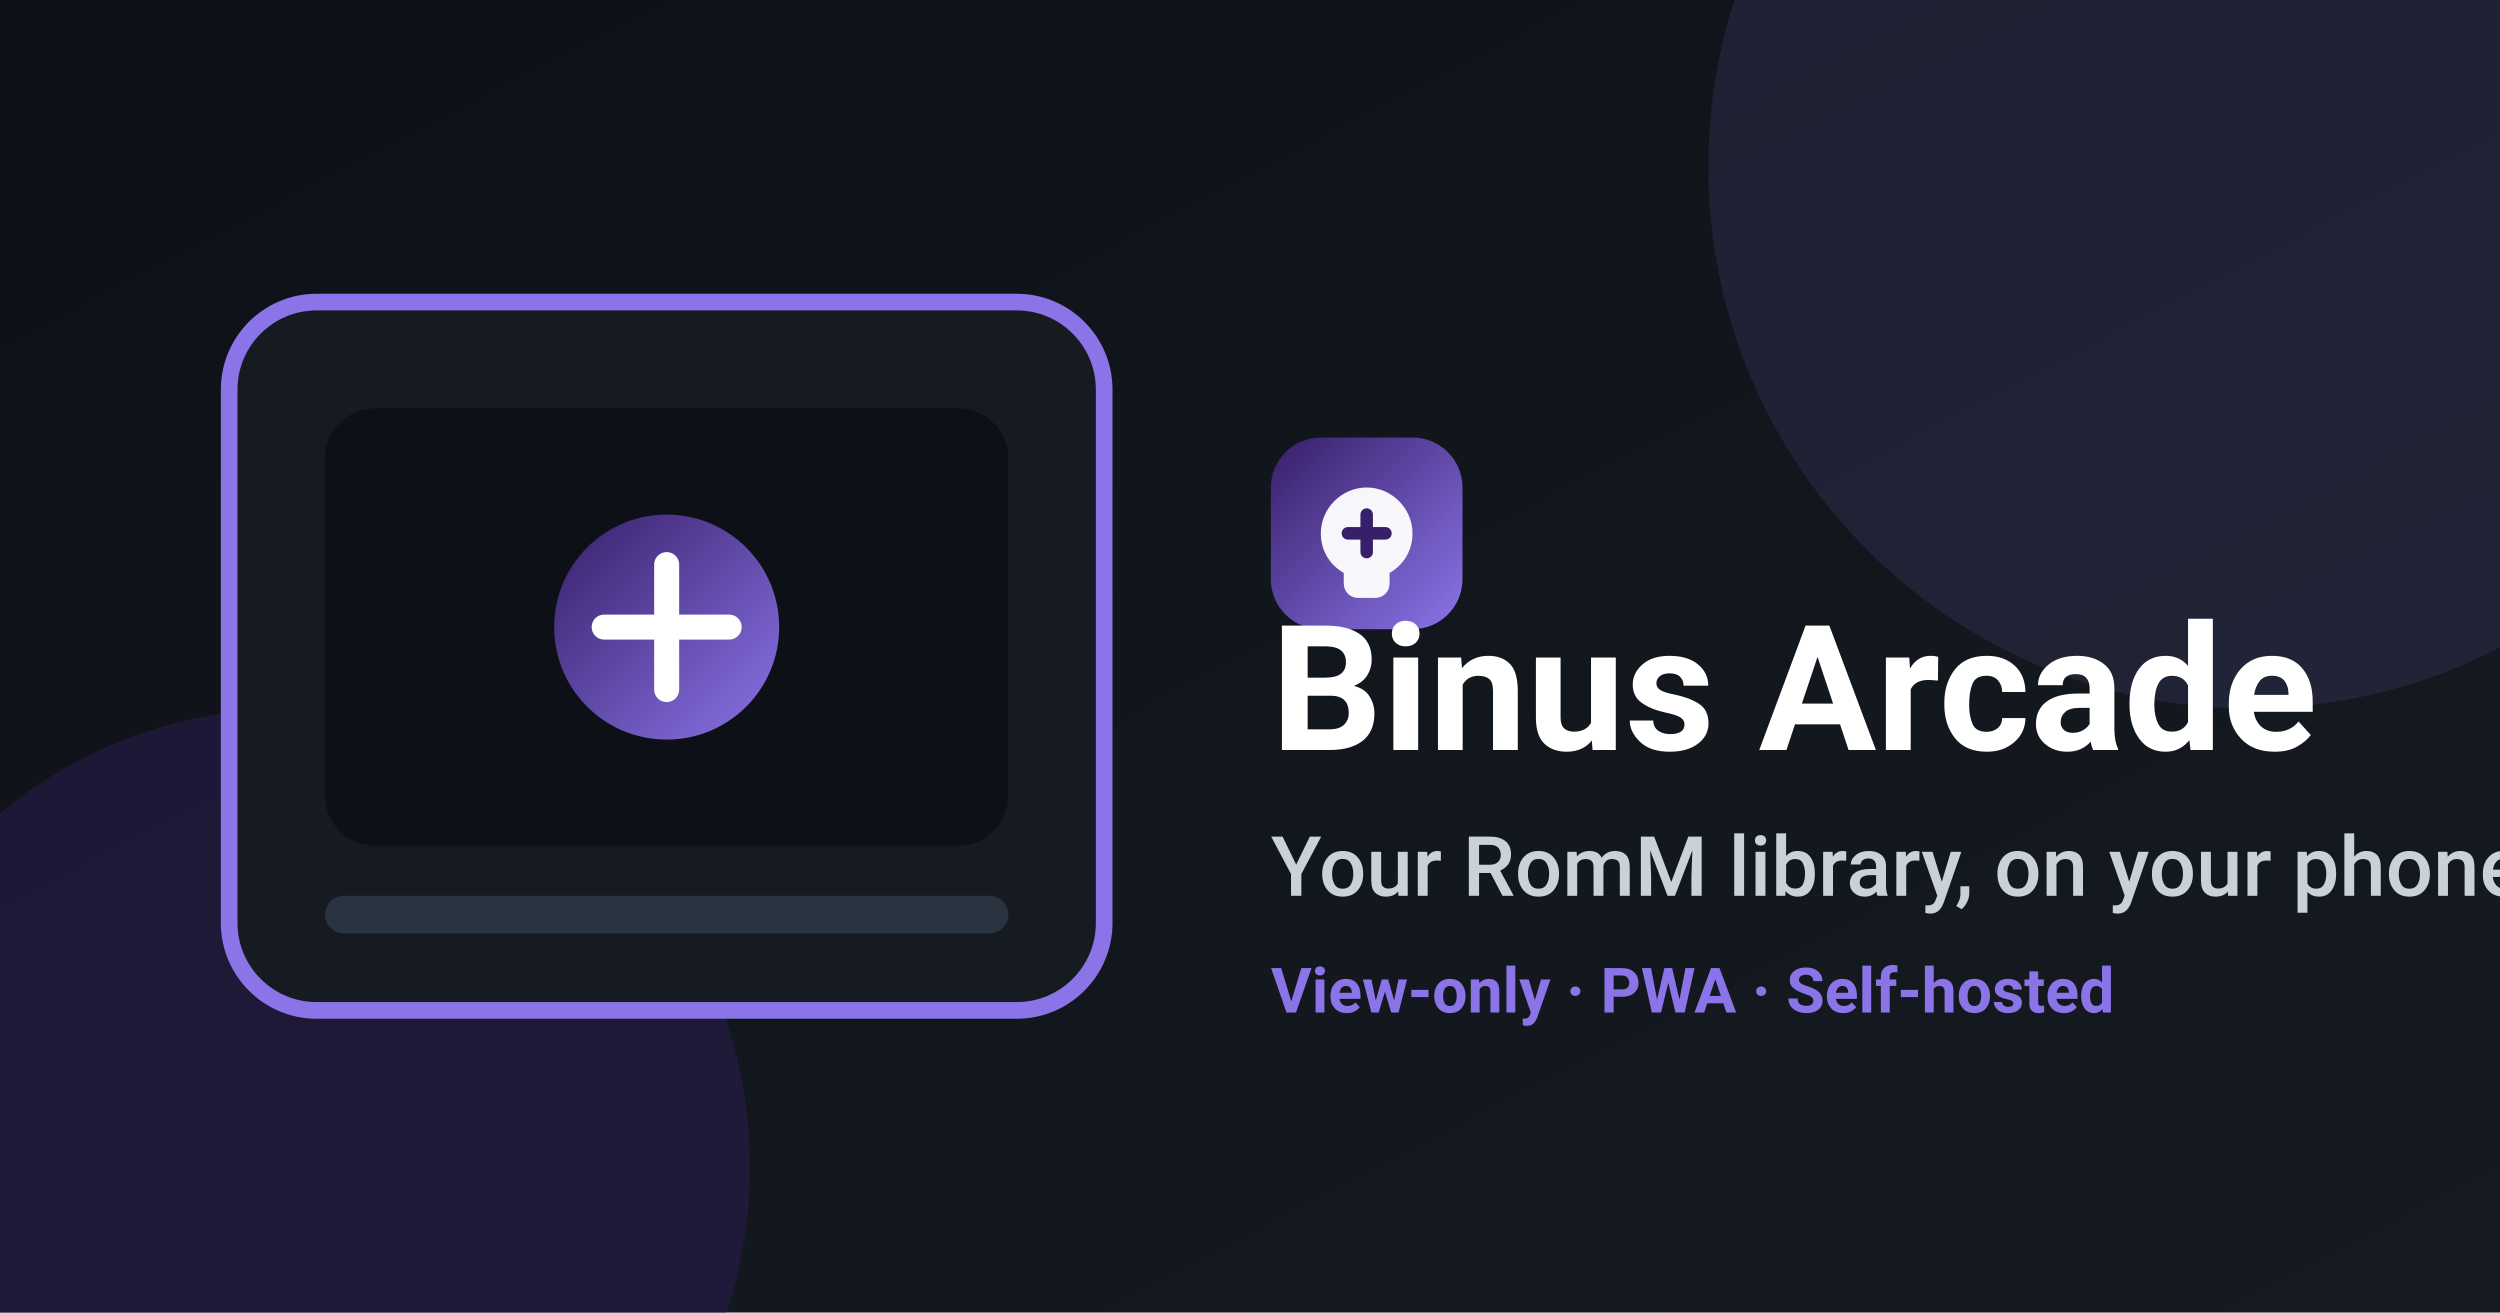
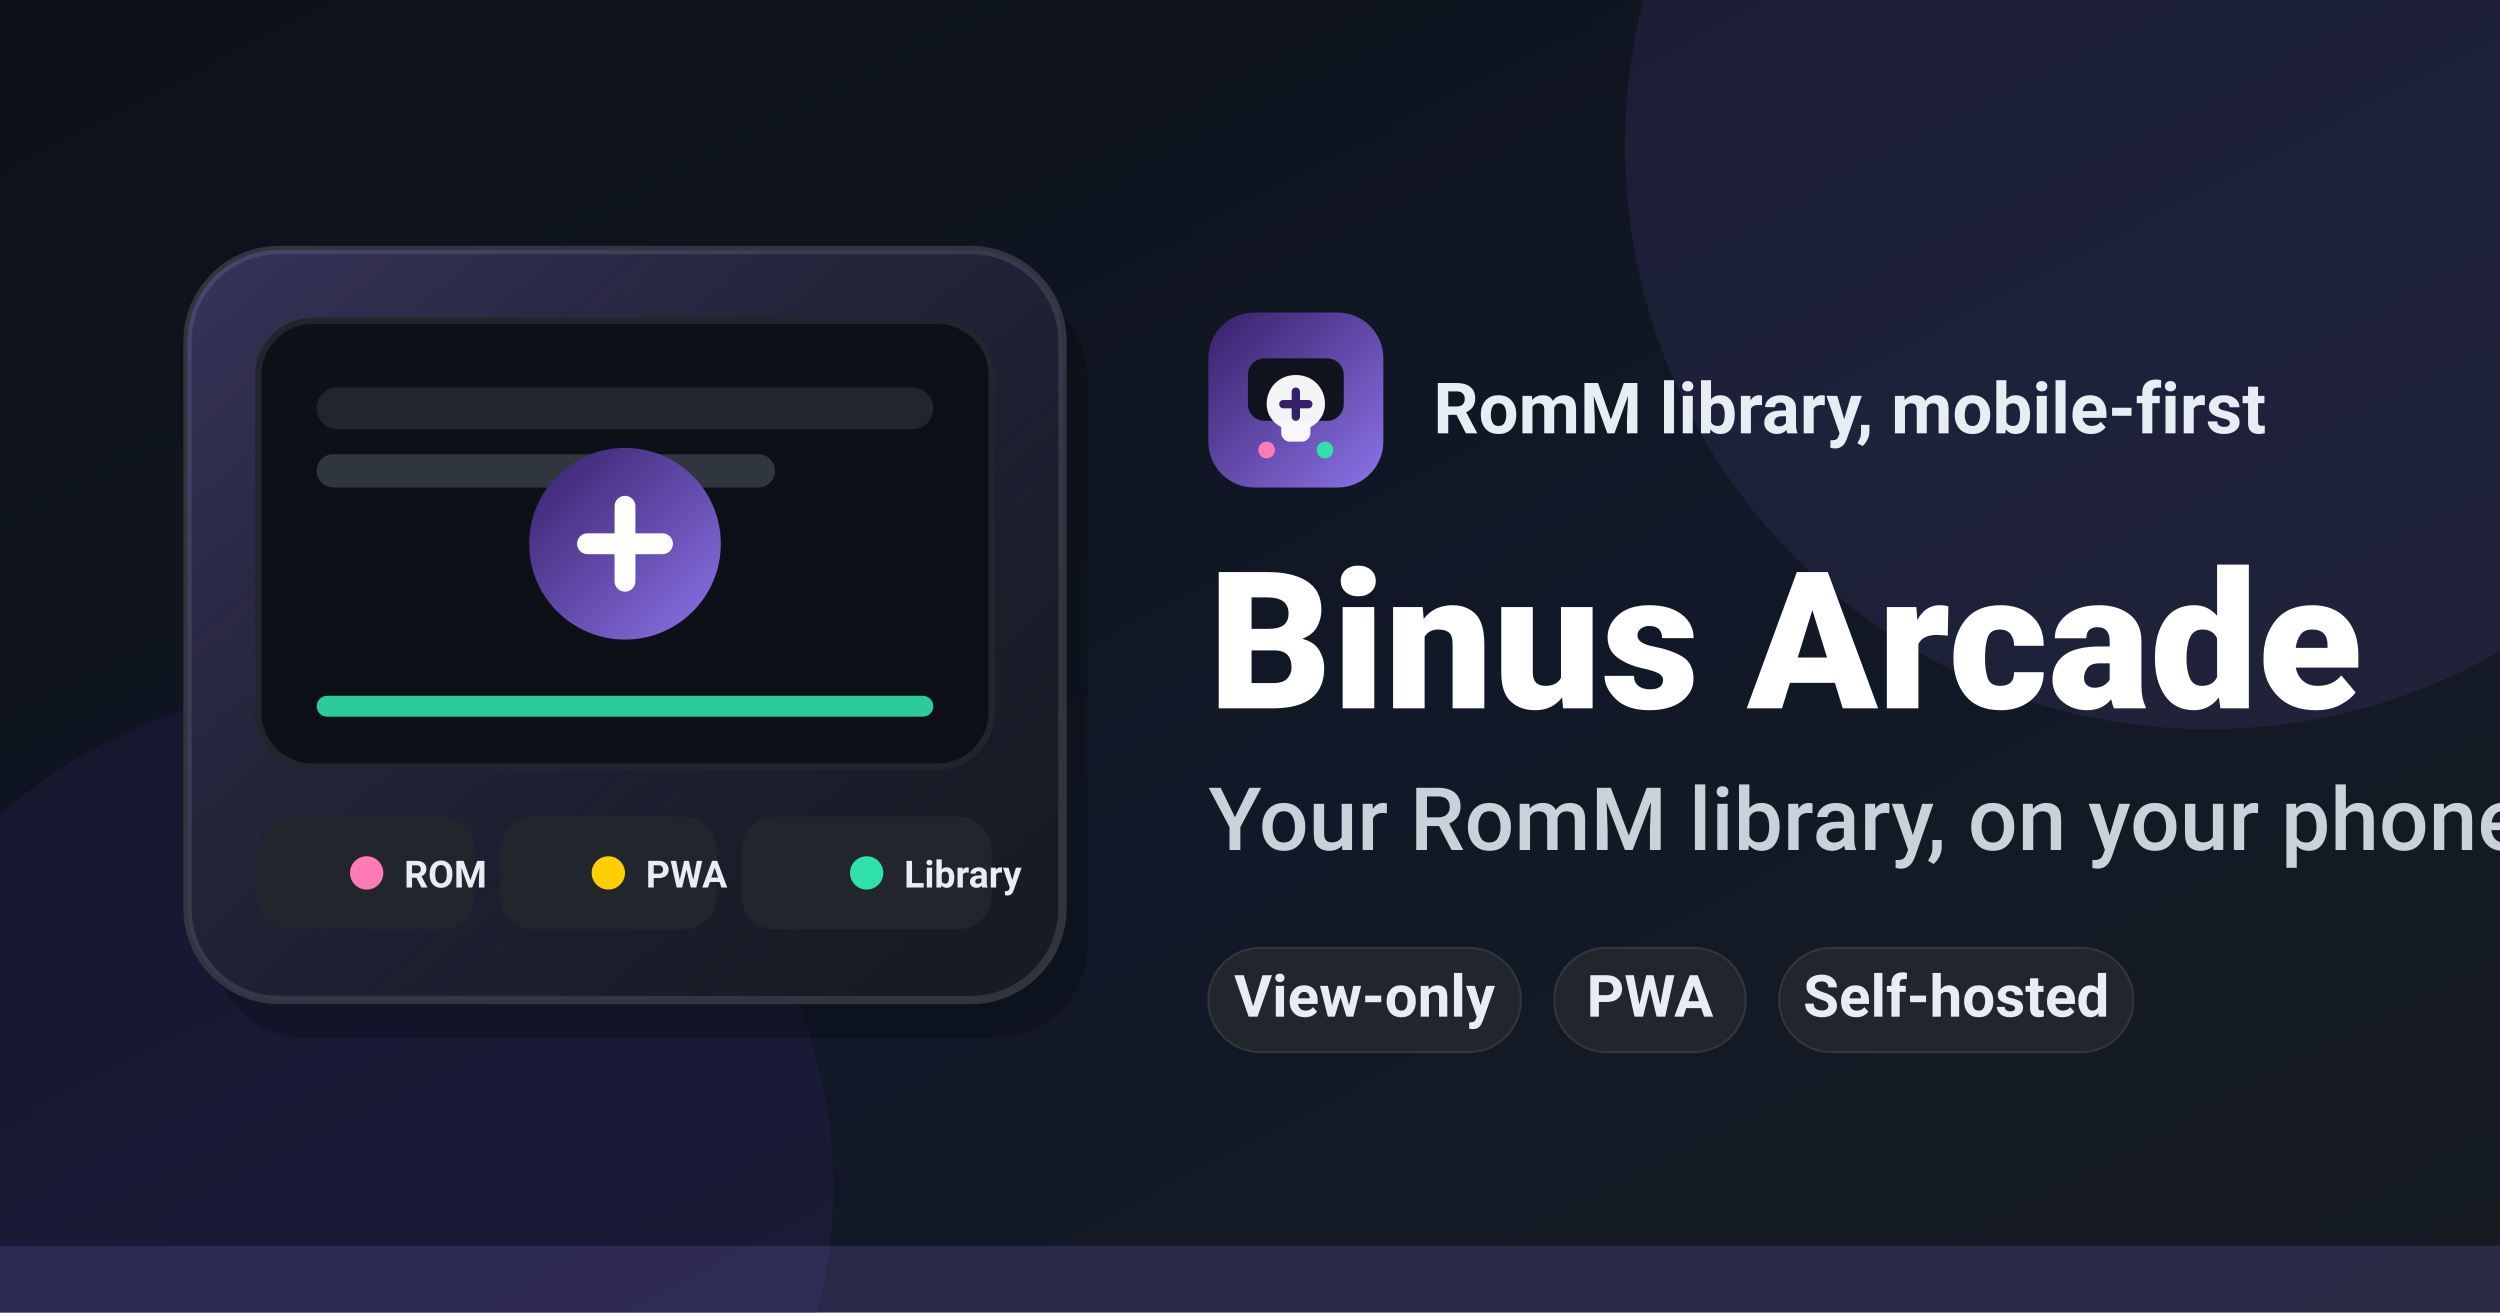
<svg xmlns="http://www.w3.org/2000/svg" viewBox="0 0 1200 630" role="img" aria-label="Binus Arcade">
  <defs>
    <linearGradient id="bg" x1="0" y1="0" x2="1" y2="1">
      <stop offset="0" stop-color="#0D1117" />
+       <stop offset="0.55" stop-color="#111827" />
      <stop offset="1" stop-color="#161B22" />
    </linearGradient>
    <linearGradient id="accent" x1="0" y1="0" x2="1" y2="1">
      <stop offset="0" stop-color="#371f69" />
      <stop offset="1" stop-color="#8B74E8" />
    </linearGradient>
+     <linearGradient id="cardGlow" x1="0" y1="0" x2="1" y2="1">
+       <stop offset="0" stop-color="#8B74E8" stop-opacity="0.28" />
+       <stop offset="1" stop-color="#371f69" stop-opacity="0" />
+     </linearGradient>
  </defs>
  <rect width="1200" height="630" fill="url(#bg)" />
-   <circle cx="1080" cy="80" r="260" fill="#8B74E8" opacity="0.12" />
-   <circle cx="140" cy="560" r="220" fill="#371f69" opacity="0.35" />
-   <rect x="110" y="145" width="420" height="340" rx="42" fill="#161B22" stroke="#8B74E8" stroke-width="8" />
-   <rect x="156" y="196" width="328" height="210" rx="24" fill="#0D1117" />
-   <rect x="156" y="430" width="328" height="18" rx="9" fill="#2A3340" />
-   <circle cx="320" cy="301" r="54" fill="url(#accent)" />
-   <path d="M320 271v60M290 301h60" stroke="#FFFFFF" stroke-width="12" stroke-linecap="round" />
-   <g transform="translate(610,210)">
-     <rect width="92" height="92" rx="24" fill="url(#accent)" />
-     <path d="M46 24c-12 0-22 10-22 22 0 8 4 15 11 19v5c0 4 3 7 7 7h8c4 0 7-3 7-7v-5c7-4 11-11 11-19 0-12-10-22-22-22Z" fill="#FFFFFF" opacity=".95" />
-     <path d="M37 46h18M46 37v18" stroke="#371f69" stroke-width="6" stroke-linecap="round" />
+   <circle cx="1060" cy="70" r="280" fill="#8B74E8" opacity="0.10" />
+   <circle cx="160" cy="570" r="240" fill="#371f69" opacity="0.22" />
+   <rect x="0" y="598" width="1200" height="32" fill="#8B74E8" opacity="0.18" />
+   <g transform="translate(90,120)">
+     <rect x="12" y="18" width="420" height="360" rx="44" fill="#000000" opacity="0.22" />
+     <rect width="420" height="360" rx="44" fill="#161B22" stroke="#30363D" stroke-width="4" />
+     <rect width="420" height="360" rx="44" fill="url(#cardGlow)" />
+     <rect x="34" y="34" width="352" height="214" rx="26" fill="#0D1117" stroke="#21262D" stroke-width="3" />
+     <rect x="62" y="66" width="296" height="20" rx="10" fill="#21262D" />
+     <rect x="62" y="98" width="220" height="16" rx="8" fill="#30363D" />
+     <g transform="translate(210,141)">
+       <circle r="46" fill="url(#accent)" />
+       <path d="M-18 0h36M0 -18v36" stroke="#FFFFFF" stroke-width="10" stroke-linecap="round" />
+     </g>
+     <rect x="62" y="214" width="296" height="10" rx="5" fill="#2FE0A8" opacity="0.9" />
+     <g fill="#C9D1D9" font-family="Segoe UI, Roboto, Helvetica, Arial, sans-serif" font-size="22" font-weight="600">
+       <rect x="34" y="272" width="104" height="54" rx="16" fill="#21262D" />
+       <rect x="150" y="272" width="104" height="54" rx="16" fill="#21262D" />
+       <rect x="266" y="272" width="120" height="54" rx="16" fill="#21262D" />
+       <circle cx="86" cy="299" r="8" fill="#FF7BB8" />
+       <circle cx="202" cy="299" r="8" fill="#FFCE00" />
+       <circle cx="326" cy="299" r="8" fill="#2FE0A8" />
+       <text x="104" y="306" fill="#E6EDF3" font-size="18">ROM</text>
+       <text x="220" y="306" fill="#E6EDF3" font-size="18">PWA</text>
+       <text x="344" y="306" fill="#E6EDF3" font-size="18">Library</text>
+     </g>
  </g>
-   <text x="610" y="360" fill="#FFFFFF" font-family="Segoe UI, Roboto, Helvetica, Arial, sans-serif" font-size="84" font-weight="700">Binus Arcade</text>
-   <text x="610" y="430" fill="#C9D1D9" font-family="Segoe UI, Roboto, Helvetica, Arial, sans-serif" font-size="40" font-weight="500">Your RomM library, on your phone</text>
-   <text x="610" y="486" fill="#8B74E8" font-family="Segoe UI, Roboto, Helvetica, Arial, sans-serif" font-size="30" font-weight="600">View-only · PWA · Self-hosted</text>
+   <g transform="translate(580,150)">
+     <g transform="translate(0,0)">
+       <rect width="84" height="84" rx="22" fill="url(#accent)" />
+       <rect x="19" y="22" width="46" height="30" rx="8" fill="#0D1117" opacity="0.95" />
+       <path d="M42 30c-8 0-14 6-14 14 0 5 3 9 7 11v3c0 2 2 4 4 4h6c2 0 4-2 4-4v-3c4-2 7-6 7-11 0-8-6-14-14-14Z" fill="#FFFFFF" opacity=".95" />
+       <path d="M36 44h12M42 38v12" stroke="#371f69" stroke-width="4" stroke-linecap="round" />
+       <circle cx="28" cy="66" r="4" fill="#FF7BB8" />
+       <circle cx="56" cy="66" r="4" fill="#2FE0A8" />
+     </g>
+     <text x="108" y="58" fill="#E6EDF3" font-family="Segoe UI, Roboto, Helvetica, Arial, sans-serif" font-size="34" font-weight="600">RomM library, mobile-first</text>
+     <text x="0" y="190" fill="#FFFFFF" font-family="Segoe UI, Roboto, Helvetica, Arial, sans-serif" font-size="92" font-weight="800">Binus Arcade</text>
+     <text x="0" y="258" fill="#C9D1D9" font-family="Segoe UI, Roboto, Helvetica, Arial, sans-serif" font-size="42" font-weight="500">Your RomM library, on your phone</text>
+     <g transform="translate(0,305)" font-family="Segoe UI, Roboto, Helvetica, Arial, sans-serif" font-size="28" font-weight="700">
+       <rect width="150" height="50" rx="25" fill="#21262D" stroke="#30363D" />
+       <text x="75" y="33" text-anchor="middle" fill="#E6EDF3">View-only</text>
+       <rect x="166" width="92" height="50" rx="25" fill="#21262D" stroke="#30363D" />
+       <text x="212" y="33" text-anchor="middle" fill="#E6EDF3">PWA</text>
+       <rect x="274" width="170" height="50" rx="25" fill="#21262D" stroke="#30363D" />
+       <text x="359" y="33" text-anchor="middle" fill="#E6EDF3">Self-hosted</text>
+     </g>
+   </g>
</svg>
